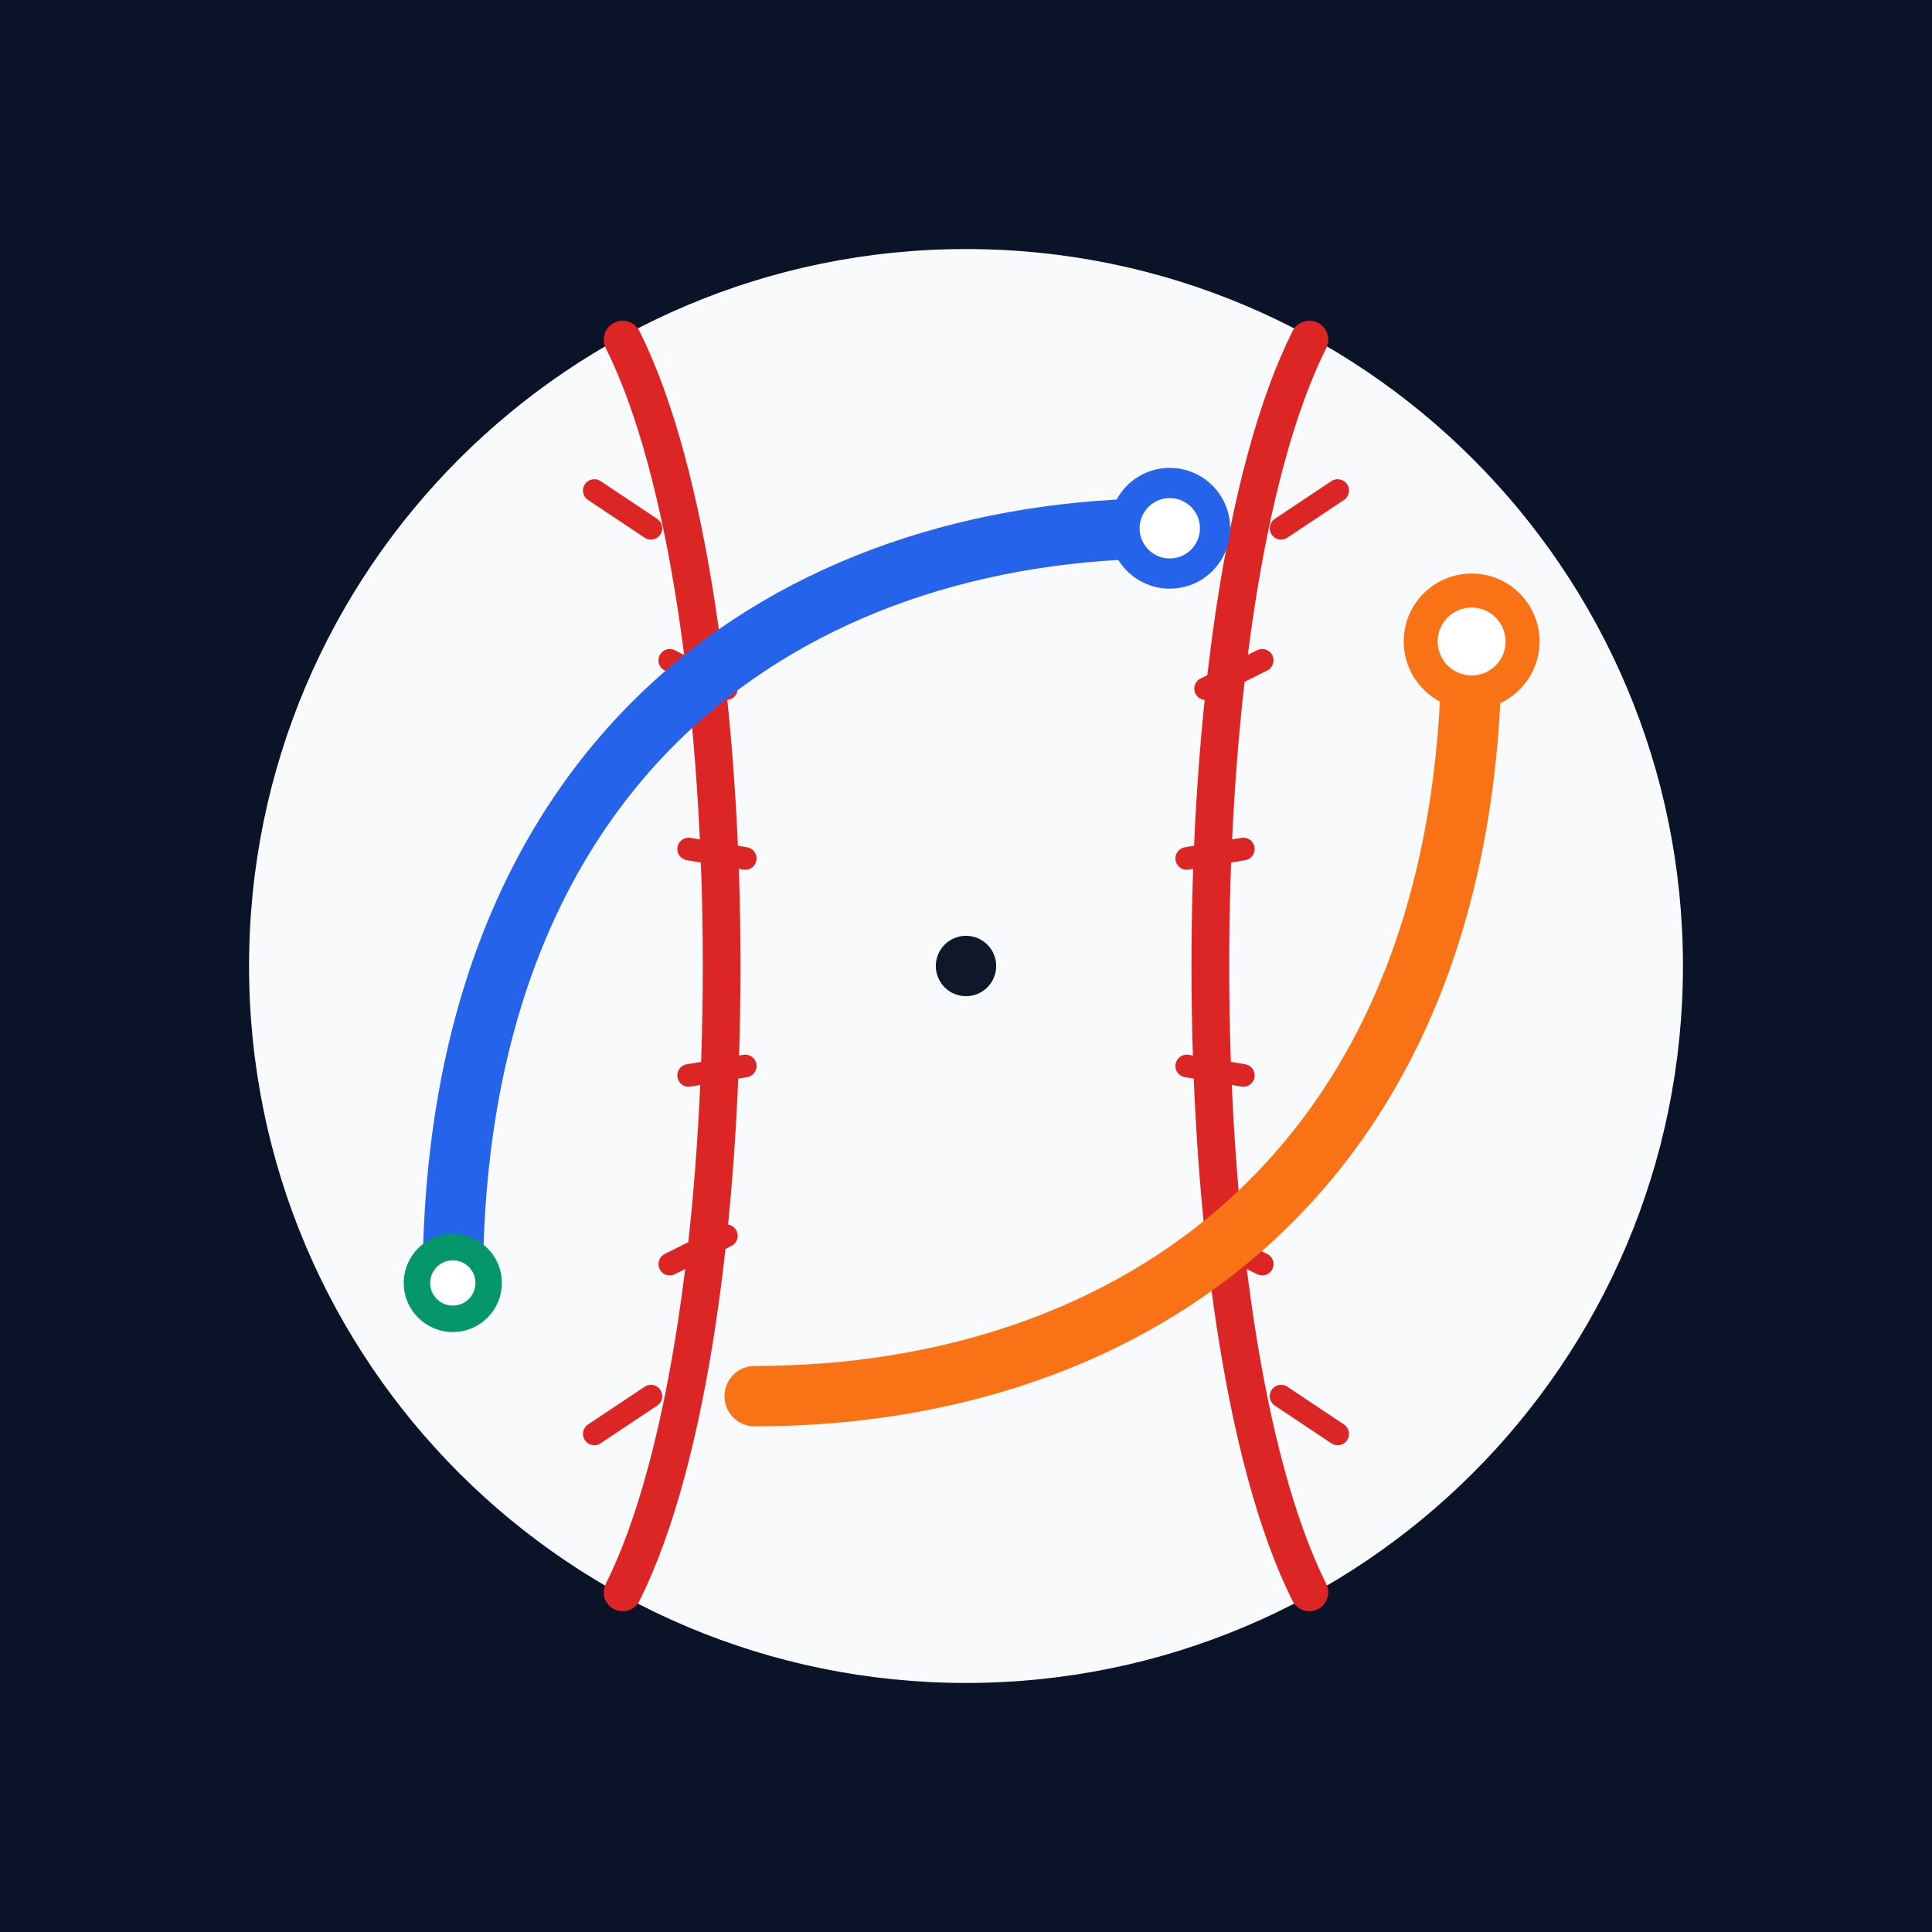
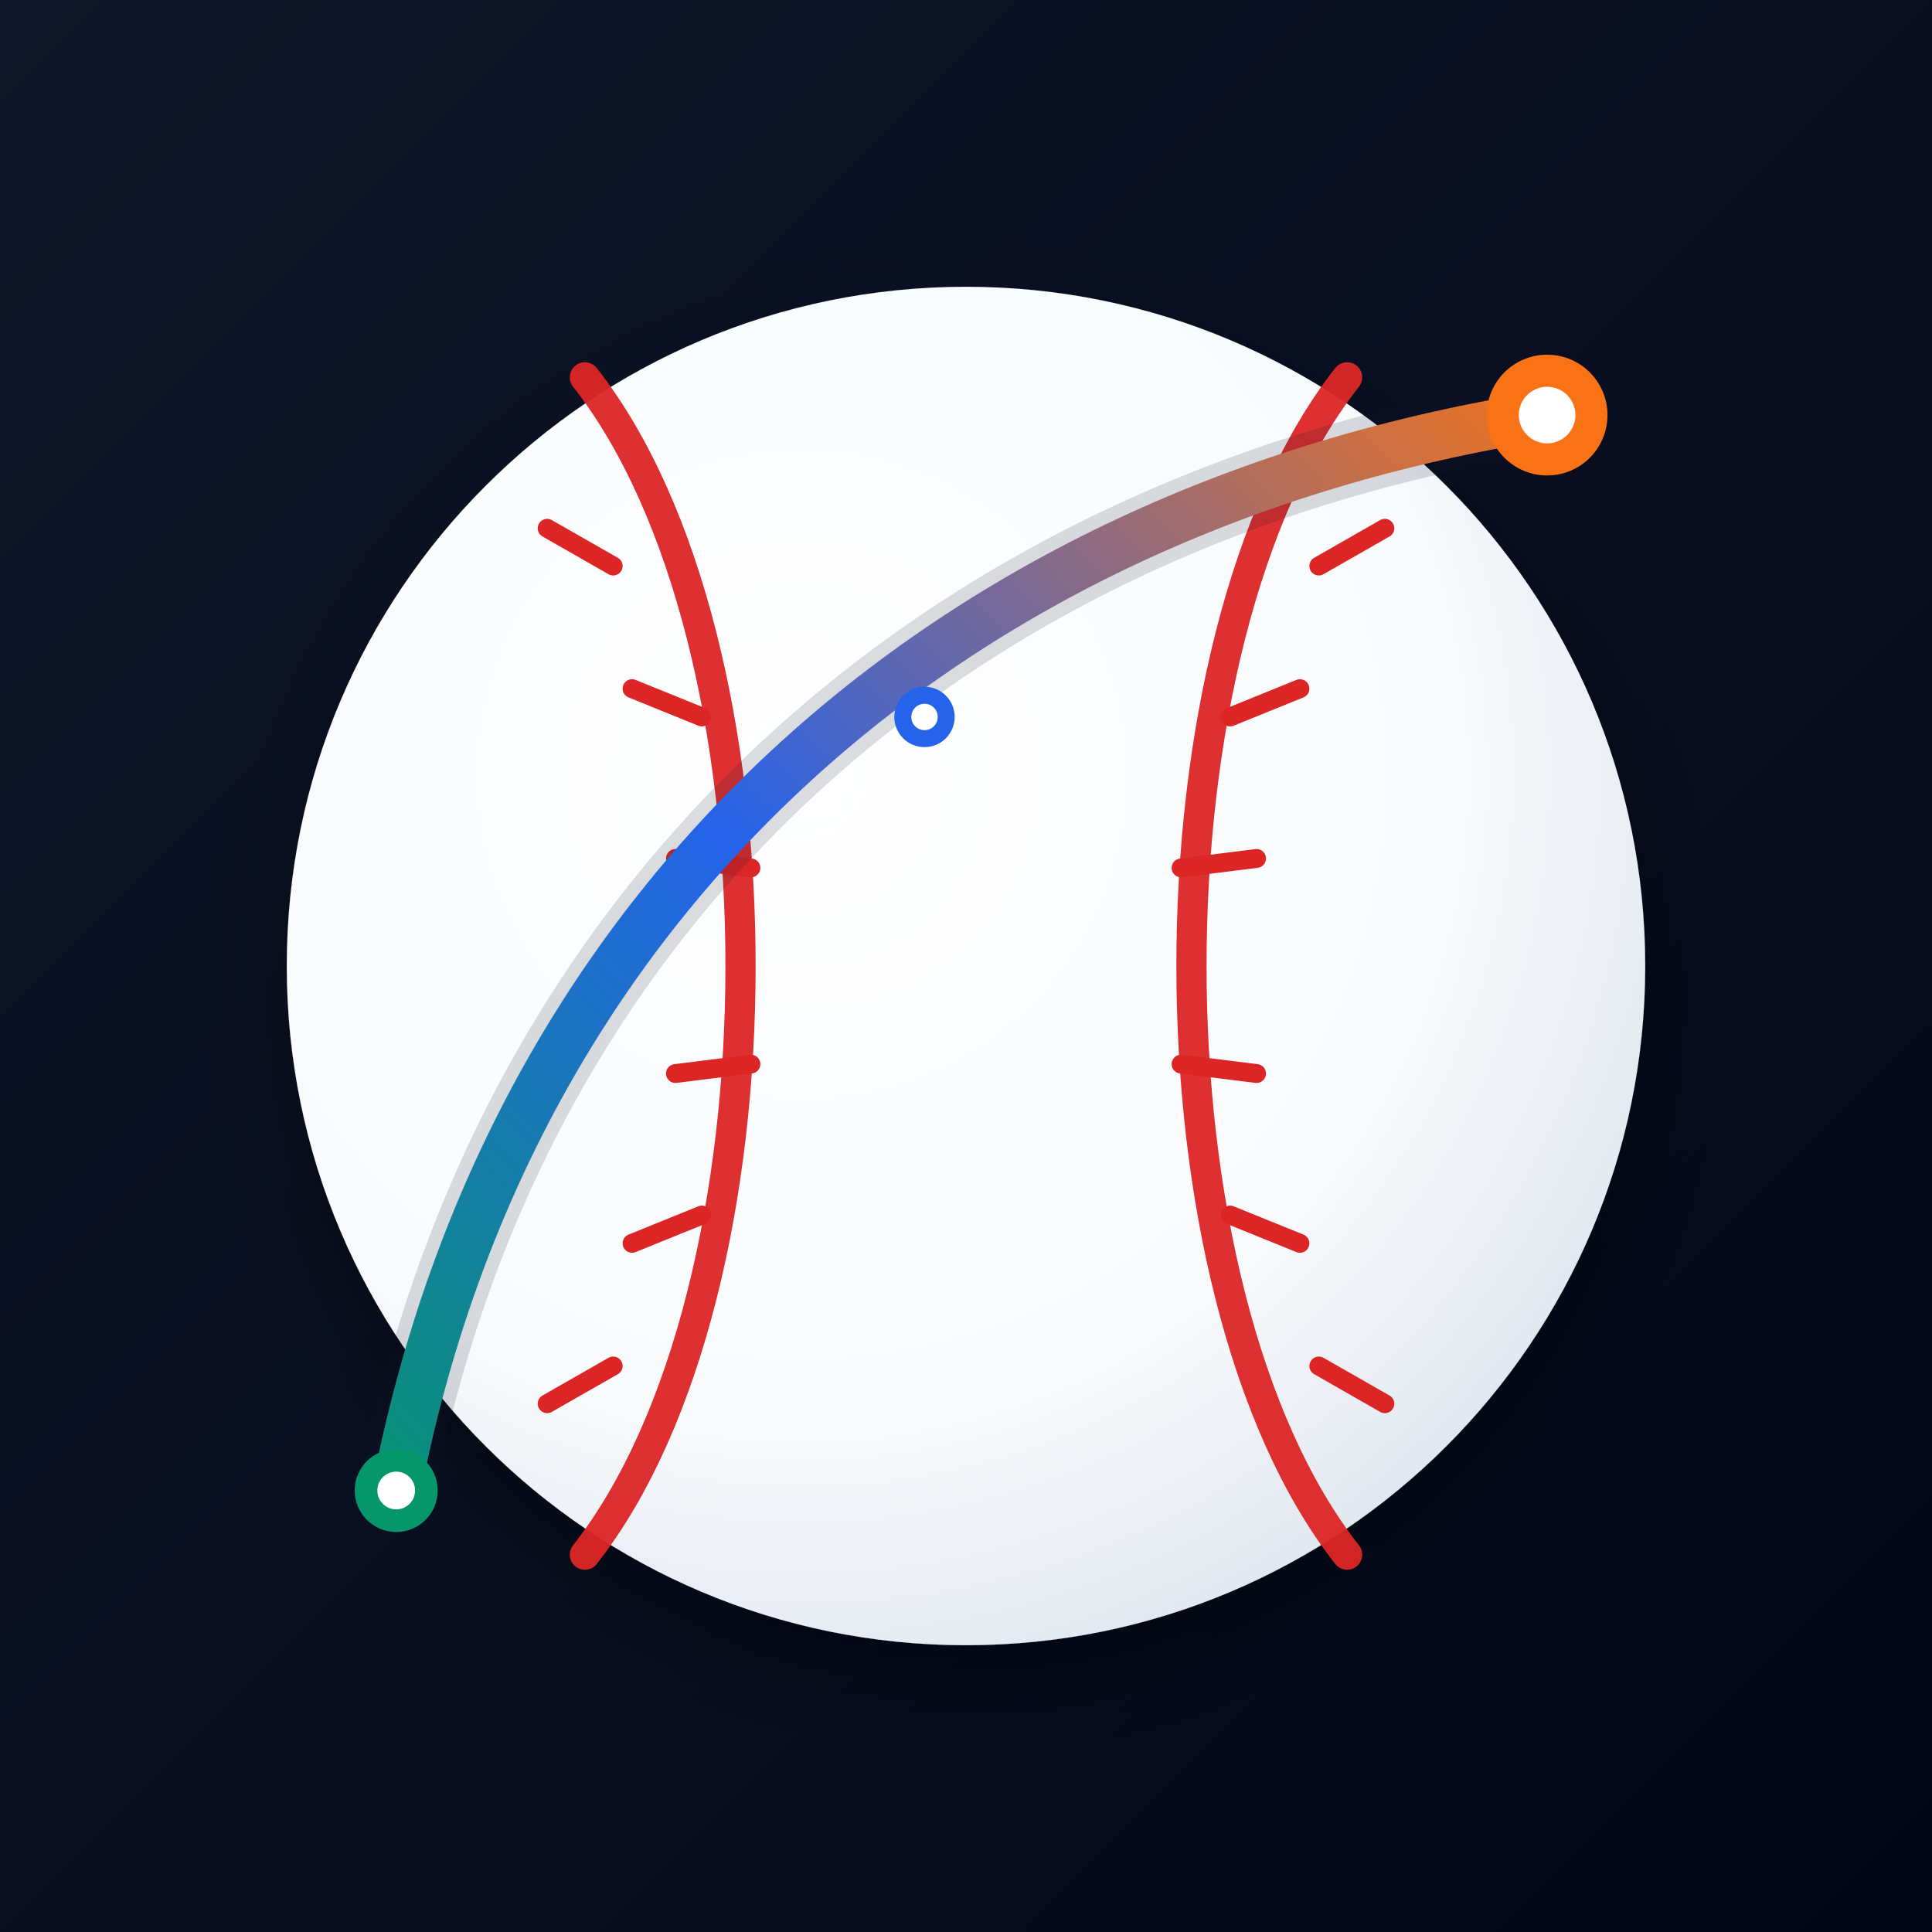
<svg xmlns="http://www.w3.org/2000/svg" width="1024" height="1024" viewBox="0 0 1024 1024" fill="none">
-   <rect width="1024" height="1024" fill="#0b1329" />
-   <circle cx="512" cy="512" r="380" fill="#f8fafc" />
-   <path d="M 330 180 C 400 320 400 704 330 844" stroke="#dc2626" stroke-width="20" stroke-linecap="round" />
-   <path d="M 694 180 C 624 320 624 704 694 844" stroke="#dc2626" stroke-width="20" stroke-linecap="round" />
-   <path d="M 315 260 L 345 280 M 355 350 L 385 365 M 365 450 L 395 455 M 365 570 L 395 565 M 355 670 L 385 655 M 315 760 L 345 740" stroke="#dc2626" stroke-width="12" stroke-linecap="round" />
-   <path d="M 709 260 L 679 280 M 669 350 L 639 365 M 659 450 L 629 455 M 659 570 L 629 565 M 669 670 L 639 655 M 709 760 L 679 740" stroke="#dc2626" stroke-width="12" stroke-linecap="round" />
-   <path d="M 240 680 C 240 400 420 280 620 280" stroke="#2563eb" stroke-width="32" stroke-linecap="round" />
-   <path d="M 400 740 C 600 740 780 620 780 340" stroke="#f97316" stroke-width="32" stroke-linecap="round" />
-   <circle cx="620" cy="280" r="32" fill="#2563eb" />
-   <circle cx="620" cy="280" r="16" fill="#ffffff" />
-   <circle cx="240" cy="680" r="26" fill="#059669" />
-   <circle cx="240" cy="680" r="12" fill="#ffffff" />
-   <circle cx="780" cy="340" r="36" fill="#f97316" />
-   <circle cx="780" cy="340" r="18" fill="#ffffff" />
-   <circle cx="512" cy="512" r="16" fill="#0f172a" />
+   <defs>
+     <linearGradient id="bgGrad" x1="0%" y1="0%" x2="100%" y2="100%">
+       <stop offset="0%" stop-color="#0f172a" />
+       <stop offset="100%" stop-color="#020617" />
+     </linearGradient>
+     <radialGradient id="ballGrad" cx="38%" cy="36%" r="68%">
+       <stop offset="0%" stop-color="#ffffff" />
+       <stop offset="70%" stop-color="#f8fafc" />
+       <stop offset="100%" stop-color="#e2e8f0" />
+     </radialGradient>
+     <filter id="ballShadow" x="-10%" y="-10%" width="130%" height="130%">
+       <feDropShadow dx="0" dy="16" stdDeviation="24" flood-color="#000000" flood-opacity="0.45" />
+     </filter>
+     <linearGradient id="arcGrad" x1="180" y1="820" x2="840" y2="200" gradientUnits="userSpaceOnUse">
+       <stop offset="0%" stop-color="#059669" />
+       <stop offset="45%" stop-color="#2563eb" />
+       <stop offset="100%" stop-color="#f97316" />
+     </linearGradient>
+   </defs>
+   <rect width="1024" height="1024" fill="url(#bgGrad)" />
+   <circle cx="512" cy="512" r="360" fill="url(#ballGrad)" filter="url(#ballShadow)" />
+   <g stroke="#dc2626" stroke-linecap="round" stroke-linejoin="round">
+     <path d="M 310 200 C 420 340 420 684 310 824" stroke-width="16" opacity="0.95" />
+     <path d="M 714 200 C 604 340 604 684 714 824" stroke-width="16" opacity="0.95" />
+     <path d="M 290 280 L 325 300" stroke-width="10" />
+     <path d="M 335 365 L 372 380" stroke-width="10" />
+     <path d="M 358 455 L 398 460" stroke-width="10" />
+     <path d="M 358 569 L 398 564" stroke-width="10" />
+     <path d="M 335 659 L 372 644" stroke-width="10" />
+     <path d="M 290 744 L 325 724" stroke-width="10" />
+     <path d="M 734 280 L 699 300" stroke-width="10" />
+     <path d="M 689 365 L 652 380" stroke-width="10" />
+     <path d="M 666 455 L 626 460" stroke-width="10" />
+     <path d="M 666 569 L 626 564" stroke-width="10" />
+     <path d="M 689 659 L 652 644" stroke-width="10" />
+     <path d="M 734 744 L 699 724" stroke-width="10" />
+   </g>
+   <path d="M 210 790 C 270 480 500 270 820 220" stroke="#0f172a" stroke-width="40" stroke-linecap="round" opacity="0.15" />
+   <path d="M 210 790 C 270 480 500 270 820 220" stroke="url(#arcGrad)" stroke-width="26" stroke-linecap="round" />
+   <circle cx="210" cy="790" r="22" fill="#059669" />
+   <circle cx="210" cy="790" r="10" fill="#ffffff" />
+   <circle cx="490" cy="380" r="16" fill="#2563eb" />
+   <circle cx="490" cy="380" r="7" fill="#ffffff" />
+   <circle cx="820" cy="220" r="32" fill="#f97316" />
+   <circle cx="820" cy="220" r="15" fill="#ffffff" />
</svg>
